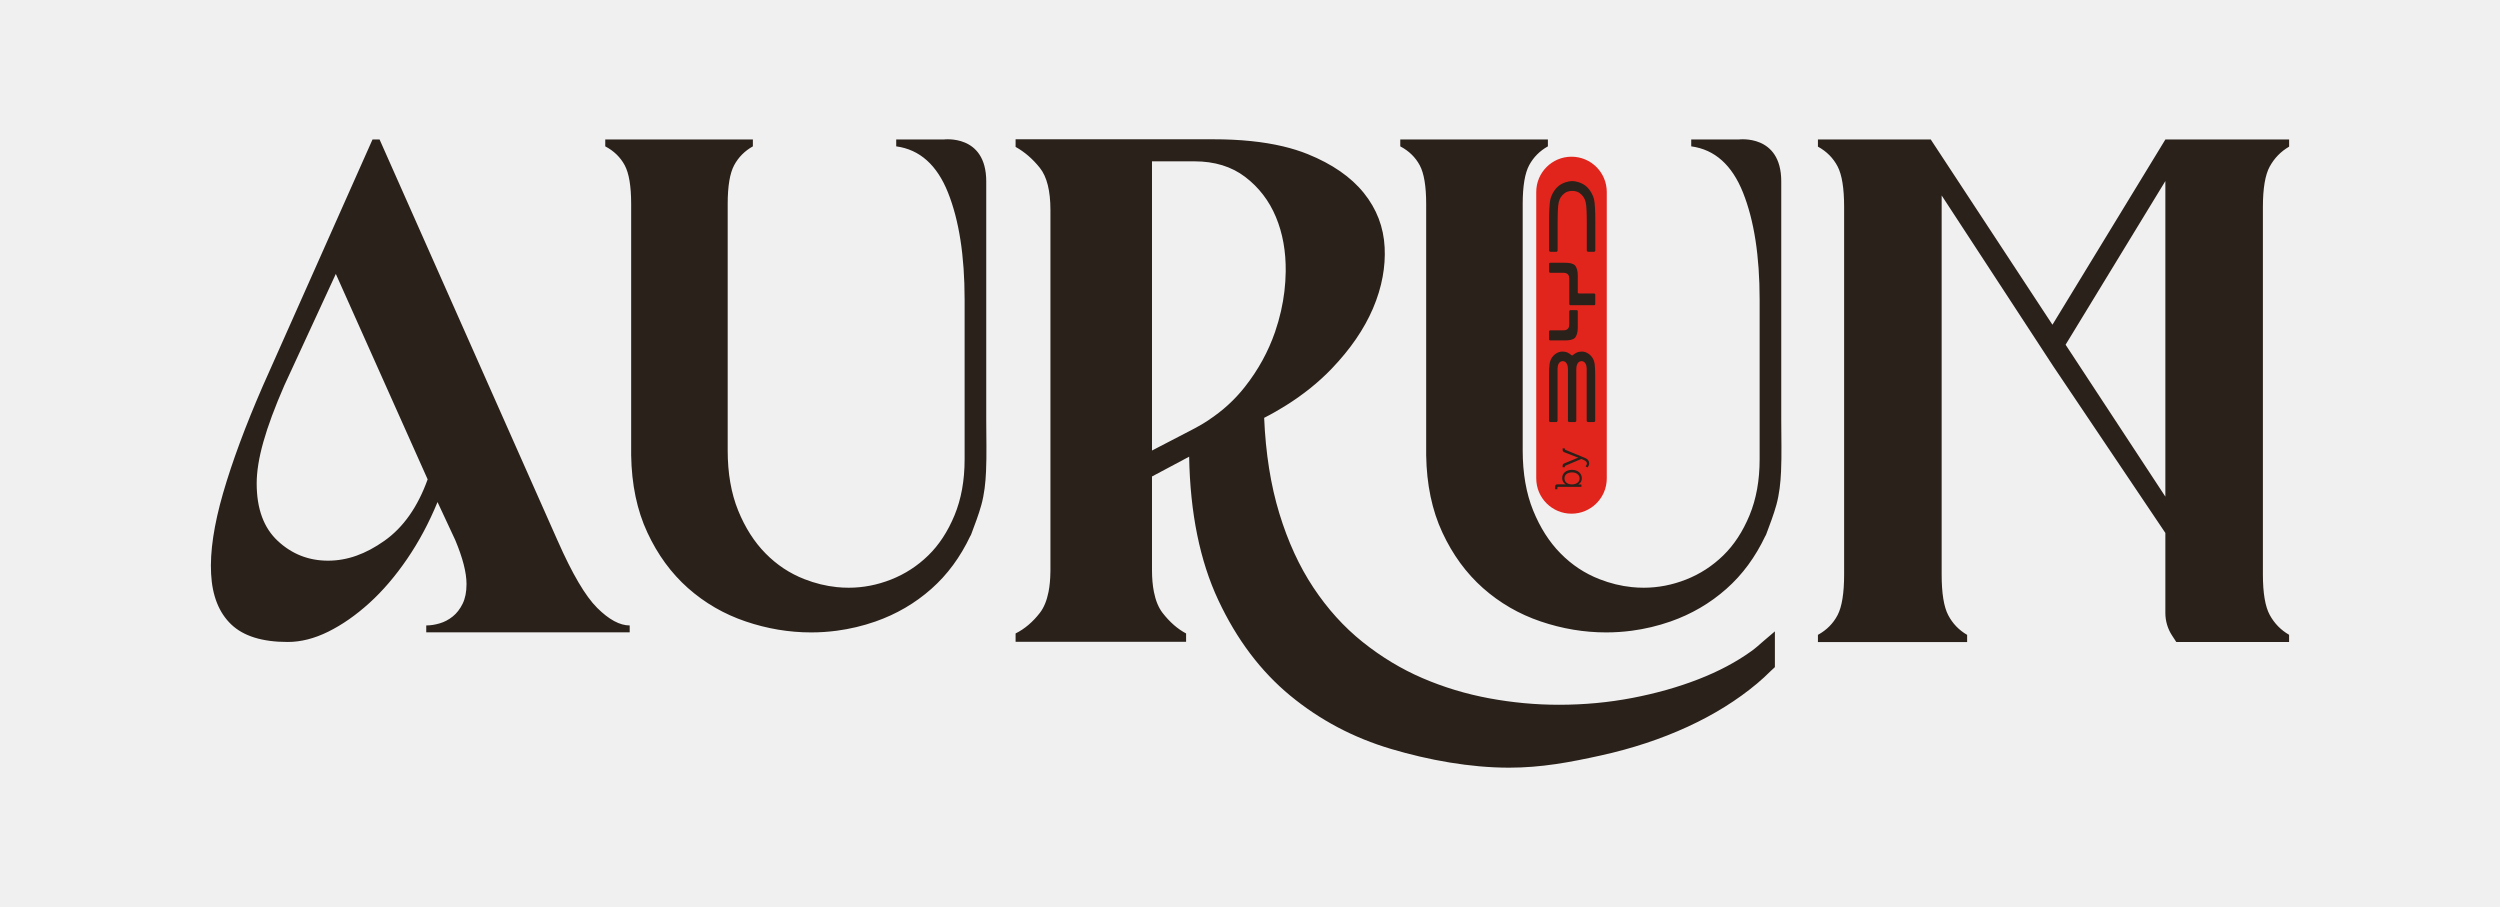
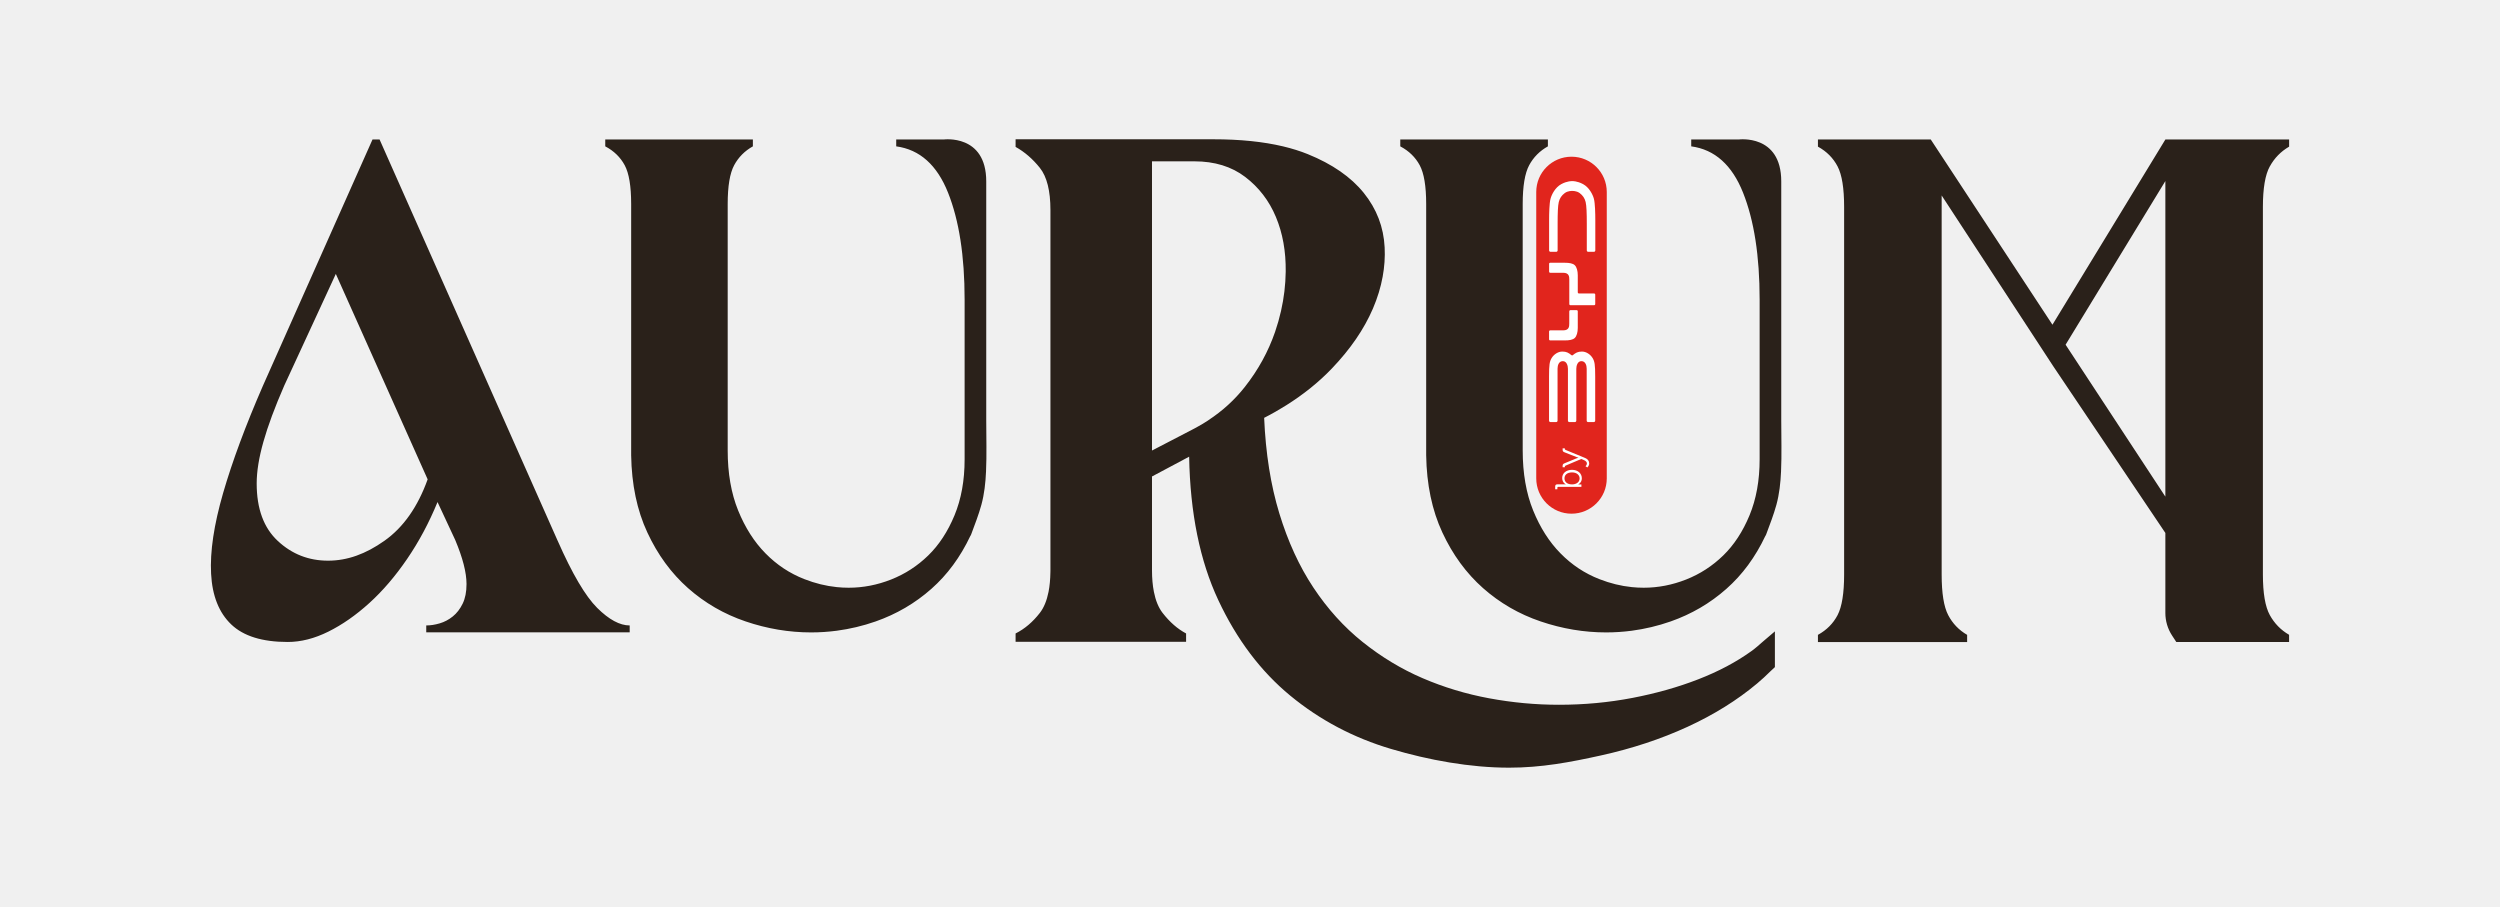
<svg xmlns="http://www.w3.org/2000/svg" id="Camada_1" data-name="Camada 1" viewBox="0 0 695.9 252.44">
  <defs>
    <style>
      .cls-1 {
        fill: #2a211a;
      }

      .cls-2 {
        fill: #e1251d;
      }
+       .byd-knockout { fill: #fff; }
    </style>
  </defs>
  <path class="cls-1" d="M155.22,150.5c4.06,9.21,7.73,15.45,11.01,18.71,3.28,3.26,6.29,4.89,9.05,4.89v1.92h-56.63v-1.92c1.18,0,2.42-.19,3.74-.58,1.31-.38,2.52-1.02,3.64-1.92,1.11-.89,2.03-2.08,2.75-3.55.72-1.47,1.08-3.29,1.08-5.47,0-3.2-1.05-7.29-3.15-12.28l-4.92-10.55c-2.36,5.76-5.18,11.03-8.46,15.83-3.28,4.8-6.78,8.89-10.52,12.28-3.74,3.39-7.54,6.04-11.41,7.96-3.87,1.92-7.64,2.88-11.31,2.88-7.08,0-12.32-1.63-15.73-4.89-3.41-3.26-5.28-7.96-5.6-14.1-.33-6.14.79-13.62,3.34-22.45,2.56-8.83,6.26-18.8,11.11-29.93l30.48-68.5h1.97l49.56,111.68ZM71.45,134.58c0,7.04,1.97,12.38,5.9,16.02,3.93,3.65,8.58,5.47,13.96,5.47s10.49-1.85,15.73-5.56c5.24-3.71,9.24-9.4,12-17.08l-25.56-57.18-14.36,31.09c-2.62,6.01-4.56,11.23-5.8,15.64-1.25,4.41-1.87,8.28-1.87,11.61ZM270.15,149.14c.06-.12.13-.23.17-.35,1.01-2.74,2.09-5.46,2.86-8.28.82-3.01,1.15-6.11,1.29-9.22.22-4.72.06-9.47.06-14.19V50.49c0-13.25-11.87-11.66-11.87-11.66h-13.19v1.91c6.55.89,11.36,5.19,14.43,12.9,3.07,7.71,4.61,17.61,4.61,29.71v44.52c0,5.86-.94,11.05-2.81,15.57-1.87,4.52-4.31,8.25-7.32,11.18-3.01,2.93-6.45,5.16-10.32,6.69-3.88,1.53-7.82,2.29-11.83,2.29-1.1,0-2.2-.06-3.29-.17-3.03-.31-6.04-1.05-9.03-2.22-4.08-1.59-7.69-3.98-10.82-7.17-3.14-3.18-5.68-7.17-7.62-11.94-1.94-4.78-2.91-10.35-2.91-16.72V56.79c0-4.97.6-8.57,1.8-10.8,1.2-2.23,2.94-3.98,5.21-5.25v-1.91h-41.09v1.91c2.41,1.27,4.21,3.03,5.41,5.25,1.2,2.23,1.8,5.83,1.8,10.8v69.94c.13,8.15,1.63,15.32,4.51,21.5,2.87,6.18,6.65,11.34,11.32,15.48,4.68,4.14,10.02,7.23,16.03,9.27,6.01,2.04,12.09,3.06,18.24,3.06,2.4,0,4.78-.16,7.13-.47,3.67-.49,7.27-1.34,10.81-2.58,5.81-2.04,10.99-5.06,15.53-9.08,4.45-3.93,8.07-8.85,10.85-14.74M491.45,149.14c.06-.12.13-.23.17-.35,1.01-2.74,2.09-5.46,2.86-8.28.82-3.01,1.15-6.11,1.29-9.22.22-4.72.06-9.47.06-14.19V50.49c0-13.25-11.87-11.66-11.87-11.66h-13.19v1.91c6.55.89,11.36,5.19,14.43,12.9,3.07,7.71,4.61,17.61,4.61,29.71v44.52c0,5.86-.94,11.05-2.81,15.57-1.87,4.52-4.31,8.25-7.32,11.18-3.01,2.93-6.45,5.16-10.32,6.69-3.88,1.53-7.82,2.29-11.83,2.29-1.1,0-2.2-.06-3.29-.17-3.03-.31-6.04-1.05-9.03-2.22-4.08-1.59-7.69-3.98-10.82-7.17-3.14-3.18-5.68-7.17-7.62-11.94-1.94-4.78-2.91-10.35-2.91-16.72V56.79c0-4.97.6-8.57,1.8-10.8,1.2-2.23,2.94-3.98,5.21-5.25v-1.91h-41.09v1.91c2.41,1.27,4.21,3.03,5.41,5.25,1.2,2.23,1.8,5.83,1.8,10.8v69.94c.13,8.15,1.63,15.32,4.51,21.5,2.87,6.18,6.65,11.34,11.32,15.48,4.68,4.14,10.02,7.23,16.03,9.27,6.01,2.04,12.09,3.06,18.24,3.06,2.4,0,4.78-.16,7.13-.47,3.67-.49,7.27-1.34,10.81-2.58,5.81-2.04,10.99-5.06,15.53-9.08,4.45-3.93,8.07-8.85,10.85-14.74M631.83,46.32c1.28-2.33,3.07-4.16,5.37-5.5v-2h-34.44l-31.44,51.57-25.18-38.33-8.7-13.24h-31.4v2c2.43,1.33,4.25,3.17,5.47,5.5,1.22,2.33,1.82,6.1,1.82,11.29v102.32c0,5.2-.61,8.96-1.82,11.29-1.22,2.33-3.04,4.16-5.47,5.5v2h41.53v-2c-2.3-1.33-4.05-3.16-5.27-5.5-1.22-2.33-1.82-6.1-1.82-11.29V54.41l5.66,8.66,21.67,33.16,3.65,5.59,31.29,46.53v22.28c0,2.23.65,4.42,1.87,6.28l1.17,1.79h31.4v-2c-2.3-1.33-4.09-3.16-5.37-5.5-1.28-2.33-1.92-6.1-1.92-11.29V57.61c0-5.2.64-8.96,1.92-11.29ZM602.75,116.29v21.95l-27.74-42.24-.03-.05,27.77-45.55v65.88ZM494.06,175.75c-1.09.93-2.2,1.84-3.31,2.82-1.04.92-2.09,1.86-3.22,2.67-4.22,3.04-9.14,5.65-14.77,7.84-5.63,2.19-11.74,3.92-18.35,5.19-6.61,1.27-13.43,1.91-20.46,1.91-6.47,0-12.94-.6-19.41-1.8-6.47-1.2-12.66-3.07-18.56-5.61-5.91-2.54-11.46-5.9-16.67-10.06-5.2-4.16-9.78-9.22-13.71-15.15-3.94-5.93-7.1-12.82-9.49-20.66-2.39-7.84-3.8-16.7-4.22-26.59,2.14-1.09,4.17-2.26,6.12-3.48,4.84-3.04,9.1-6.46,12.76-10.29,5.13-5.37,8.93-10.91,11.39-16.63,1.28-2.98,2.18-5.94,2.72-8.9.5-2.73.69-5.44.55-8.15-.28-5.65-2.22-10.7-5.8-15.15-3.59-4.45-8.79-8.05-15.61-10.81-2.1-.85-4.38-1.56-6.84-2.15-5.55-1.32-12.02-1.98-19.42-1.98h-55.06v2.12c2.53,1.41,4.78,3.36,6.75,5.83,1.97,2.47,2.95,6.39,2.95,11.76v100.26c0,.18-.01.35-.01.53-.03,2.04-.2,3.86-.52,5.48-.48,2.42-1.28,4.39-2.42,5.86-1.97,2.54-4.22,4.45-6.75,5.72v2.33h47.46v-2.33c-2.39-1.27-4.57-3.18-6.54-5.72-1.14-1.47-1.94-3.44-2.42-5.86-.35-1.76-.53-3.75-.53-6.01v-26.11l5.26-2.8,5.08-2.71c.28,15.68,2.99,28.99,8.12,39.94,5.13,10.95,11.81,19.81,20.04,26.59,8.23,6.78,17.58,11.72,28.06,14.83,10.47,3.11,22.01,5.21,32.84,5.21,9,0,16.94-1.5,25.59-3.41,8.65-1.91,16.67-4.56,24.05-7.95,7.38-3.39,13.85-7.42,19.41-12.08,1.33-1.12,2.57-2.26,3.74-3.43.41-.36.81-.75,1.2-1.12v-9.94ZM336.39,116.97c-1.25.82-2.55,1.59-3.9,2.3l-6.56,3.41-5.26,2.73V44.91h11.81c5.62,0,10.34,1.45,14.13,4.34,3.8,2.9,6.65,6.6,8.54,11.12,1.9,4.52,2.81,9.61,2.74,15.25-.05,3.67-.48,7.31-1.3,10.92-.44,1.95-.99,3.89-1.65,5.82-1.9,5.51-4.71,10.63-8.44,15.36-2.83,3.59-6.21,6.67-10.13,9.24Z" />
  <g>
    <rect class="cls-2" x="427.63" y="43.62" width="19.63" height="99.37" rx="9.82" ry="9.82" />
    <g>
      <g>
-         <path class="cls-1" d="M437.49,98.89s.07.05.14.05.14-.05.14-.05c.82-.67,1.4-1.03,2.59-1.03s2.35.81,2.94,1.78c.59.96.74,1.86.74,5.17v12.29c0,.21-.17.39-.39.39h-1.59c-.21,0-.39-.18-.39-.39v-14.48c0-.96-.38-2.09-1.47-2.09s-1.42,1.31-1.42,2.14v14.43c0,.21-.17.39-.39.39h-1.55c-.21,0-.39-.18-.39-.39v-14.43c0-.83-.32-2.14-1.42-2.14s-1.47,1.13-1.47,2.09v14.48c0,.21-.17.39-.39.39h-1.59c-.21,0-.39-.18-.39-.39v-12.29c0-3.31.15-4.21.74-5.17.59-.96,1.75-1.78,2.94-1.78s1.77.35,2.59,1.03Z" />
-         <path class="cls-1" d="M436.83,86.65c0-.18.14-.32.32-.32h1.72c.18,0,.32.14.32.32v4.62c0,1.22-.3,2.3-.84,2.81-.53.51-1.52.68-2.79.68h-4.04c-.18,0-.32-.14-.32-.32v-2.16c0-.18.14-.32.32-.32h3.59c1.66,0,1.71-1.09,1.71-1.87v-3.45Z" />
-         <path class="cls-1" d="M431.6,55.34c.33-1.24,1.32-3.17,2.99-4.08,1.67-.91,3.05-.85,3.05-.85,0,0,1.37-.06,3.04.85,1.67.91,2.67,2.84,3,4.08.33,1.24.39,4.16.39,5.93v8.44c0,.21-.17.39-.39.39h-1.59c-.21,0-.39-.18-.39-.39v-7.49c0-2.8-.07-4.95-.32-5.98-.25-1.03-.77-1.83-1.67-2.5-.9-.66-2.07-.59-2.07-.59,0,0-1.18-.07-2.07.59-.9.67-1.42,1.47-1.67,2.5-.25,1.03-.32,3.17-.32,5.98v7.49c0,.21-.17.39-.39.39h-1.59c-.21,0-.39-.18-.39-.39v-8.44c0-1.77.06-4.69.39-5.93Z" />
-         <path class="cls-1" d="M431.21,73.46v2.15c0,.18.14.32.32.32h3.59c1.66,0,1.71,1.09,1.71,1.87v6.84c0,.18.14.32.32.32h6.58c.18,0,.32-.14.32-.32v-2.63c0-.18-.14-.32-.32-.32h-4.22c-.18,0-.32-.14-.32-.32v-4.74c0-1.22-.3-2.3-.84-2.81-.53-.51-1.52-.68-2.79-.68h-4.04c-.18,0-.32.14-.32.32Z" />
+         <path class="byd-knockout" d="M437.49,98.89s.07.05.14.05.14-.05.14-.05c.82-.67,1.4-1.03,2.59-1.03s2.35.81,2.94,1.78c.59.96.74,1.86.74,5.17v12.29c0,.21-.17.39-.39.39h-1.59c-.21,0-.39-.18-.39-.39v-14.48c0-.96-.38-2.09-1.47-2.09s-1.42,1.31-1.42,2.14v14.43c0,.21-.17.39-.39.39h-1.55c-.21,0-.39-.18-.39-.39v-14.43c0-.83-.32-2.14-1.42-2.14s-1.47,1.13-1.47,2.09v14.48c0,.21-.17.39-.39.39h-1.59c-.21,0-.39-.18-.39-.39v-12.29c0-3.31.15-4.21.74-5.17.59-.96,1.75-1.78,2.94-1.78s1.77.35,2.59,1.03Z" />
+         <path class="byd-knockout" d="M436.83,86.65c0-.18.14-.32.32-.32h1.72c.18,0,.32.14.32.32v4.62c0,1.22-.3,2.3-.84,2.81-.53.51-1.52.68-2.79.68h-4.04c-.18,0-.32-.14-.32-.32v-2.16c0-.18.14-.32.32-.32h3.59c1.66,0,1.71-1.09,1.71-1.87v-3.45Z" />
+         <path class="byd-knockout" d="M431.6,55.34c.33-1.24,1.32-3.17,2.99-4.08,1.67-.91,3.05-.85,3.05-.85,0,0,1.37-.06,3.04.85,1.67.91,2.67,2.84,3,4.08.33,1.24.39,4.16.39,5.93v8.44c0,.21-.17.39-.39.39h-1.59c-.21,0-.39-.18-.39-.39v-7.49c0-2.8-.07-4.95-.32-5.98-.25-1.03-.77-1.83-1.67-2.5-.9-.66-2.07-.59-2.07-.59,0,0-1.18-.07-2.07.59-.9.67-1.42,1.47-1.67,2.5-.25,1.03-.32,3.17-.32,5.98v7.49c0,.21-.17.39-.39.39h-1.59c-.21,0-.39-.18-.39-.39v-8.44c0-1.77.06-4.69.39-5.93Z" />
+         <path class="byd-knockout" d="M431.21,73.46v2.15c0,.18.14.32.32.32h3.59c1.66,0,1.71,1.09,1.71,1.87v6.84c0,.18.14.32.32.32h6.58c.18,0,.32-.14.32-.32v-2.63c0-.18-.14-.32-.32-.32h-4.22c-.18,0-.32-.14-.32-.32v-4.74c0-1.22-.3-2.3-.84-2.81-.53-.51-1.52-.68-2.79-.68h-4.04c-.18,0-.32.14-.32.32Z" />
      </g>
      <g>
-         <path class="cls-1" d="M433.74,135.52c-.15,0-.23.08-.23.23v.44h-.61v-.74c0-.45.19-.63.63-.63h1.89c.24,0,.43.02.43.02v-.02s-1-.44-1-1.77,1.12-2.27,2.74-2.27,2.73.99,2.73,2.36c0,1.25-1.01,1.71-1.01,1.71v.02s.18-.02.43-.02h.46v.68h-6.45ZM439.7,133.18c0-.92-.78-1.68-2.11-1.68s-2.1.68-2.1,1.65c0,.87.62,1.69,2.11,1.69,1.05,0,2.1-.54,2.1-1.66Z" />
-         <path class="cls-1" d="M441.74,129.04c0-.46-.37-.77-.85-.97l-.72-.31-4.35,1.84c-.19.08-.24.18-.24.36v.1h-.61v-.32c0-.47.1-.61.57-.8l3.26-1.34c.26-.1.56-.19.56-.19v-.02s-.3-.07-.56-.18l-3.26-1.29c-.47-.18-.57-.33-.57-.81v-.32h.61v.1c0,.19.05.29.24.36l5.46,2.25c.66.27,1.09.8,1.09,1.49s-.51,1.13-.51,1.13l-.52-.33s.39-.33.39-.78Z" />
+         <path class="byd-knockout" d="M433.74,135.52c-.15,0-.23.08-.23.23v.44h-.61v-.74c0-.45.19-.63.63-.63h1.89c.24,0,.43.02.43.02v-.02s-1-.44-1-1.77,1.12-2.27,2.74-2.27,2.73.99,2.73,2.36c0,1.25-1.01,1.71-1.01,1.71v.02s.18-.02.43-.02h.46v.68h-6.45ZM439.7,133.18c0-.92-.78-1.68-2.11-1.68s-2.1.68-2.1,1.65c0,.87.62,1.69,2.11,1.69,1.05,0,2.1-.54,2.1-1.66Z" />
+         <path class="byd-knockout" d="M441.74,129.04c0-.46-.37-.77-.85-.97l-.72-.31-4.35,1.84c-.19.08-.24.18-.24.36v.1h-.61v-.32c0-.47.1-.61.57-.8l3.26-1.34c.26-.1.56-.19.56-.19v-.02s-.3-.07-.56-.18l-3.26-1.29c-.47-.18-.57-.33-.57-.81v-.32h.61v.1c0,.19.05.29.24.36l5.46,2.25c.66.27,1.09.8,1.09,1.49s-.51,1.13-.51,1.13l-.52-.33s.39-.33.39-.78Z" />
      </g>
    </g>
  </g>
</svg>
